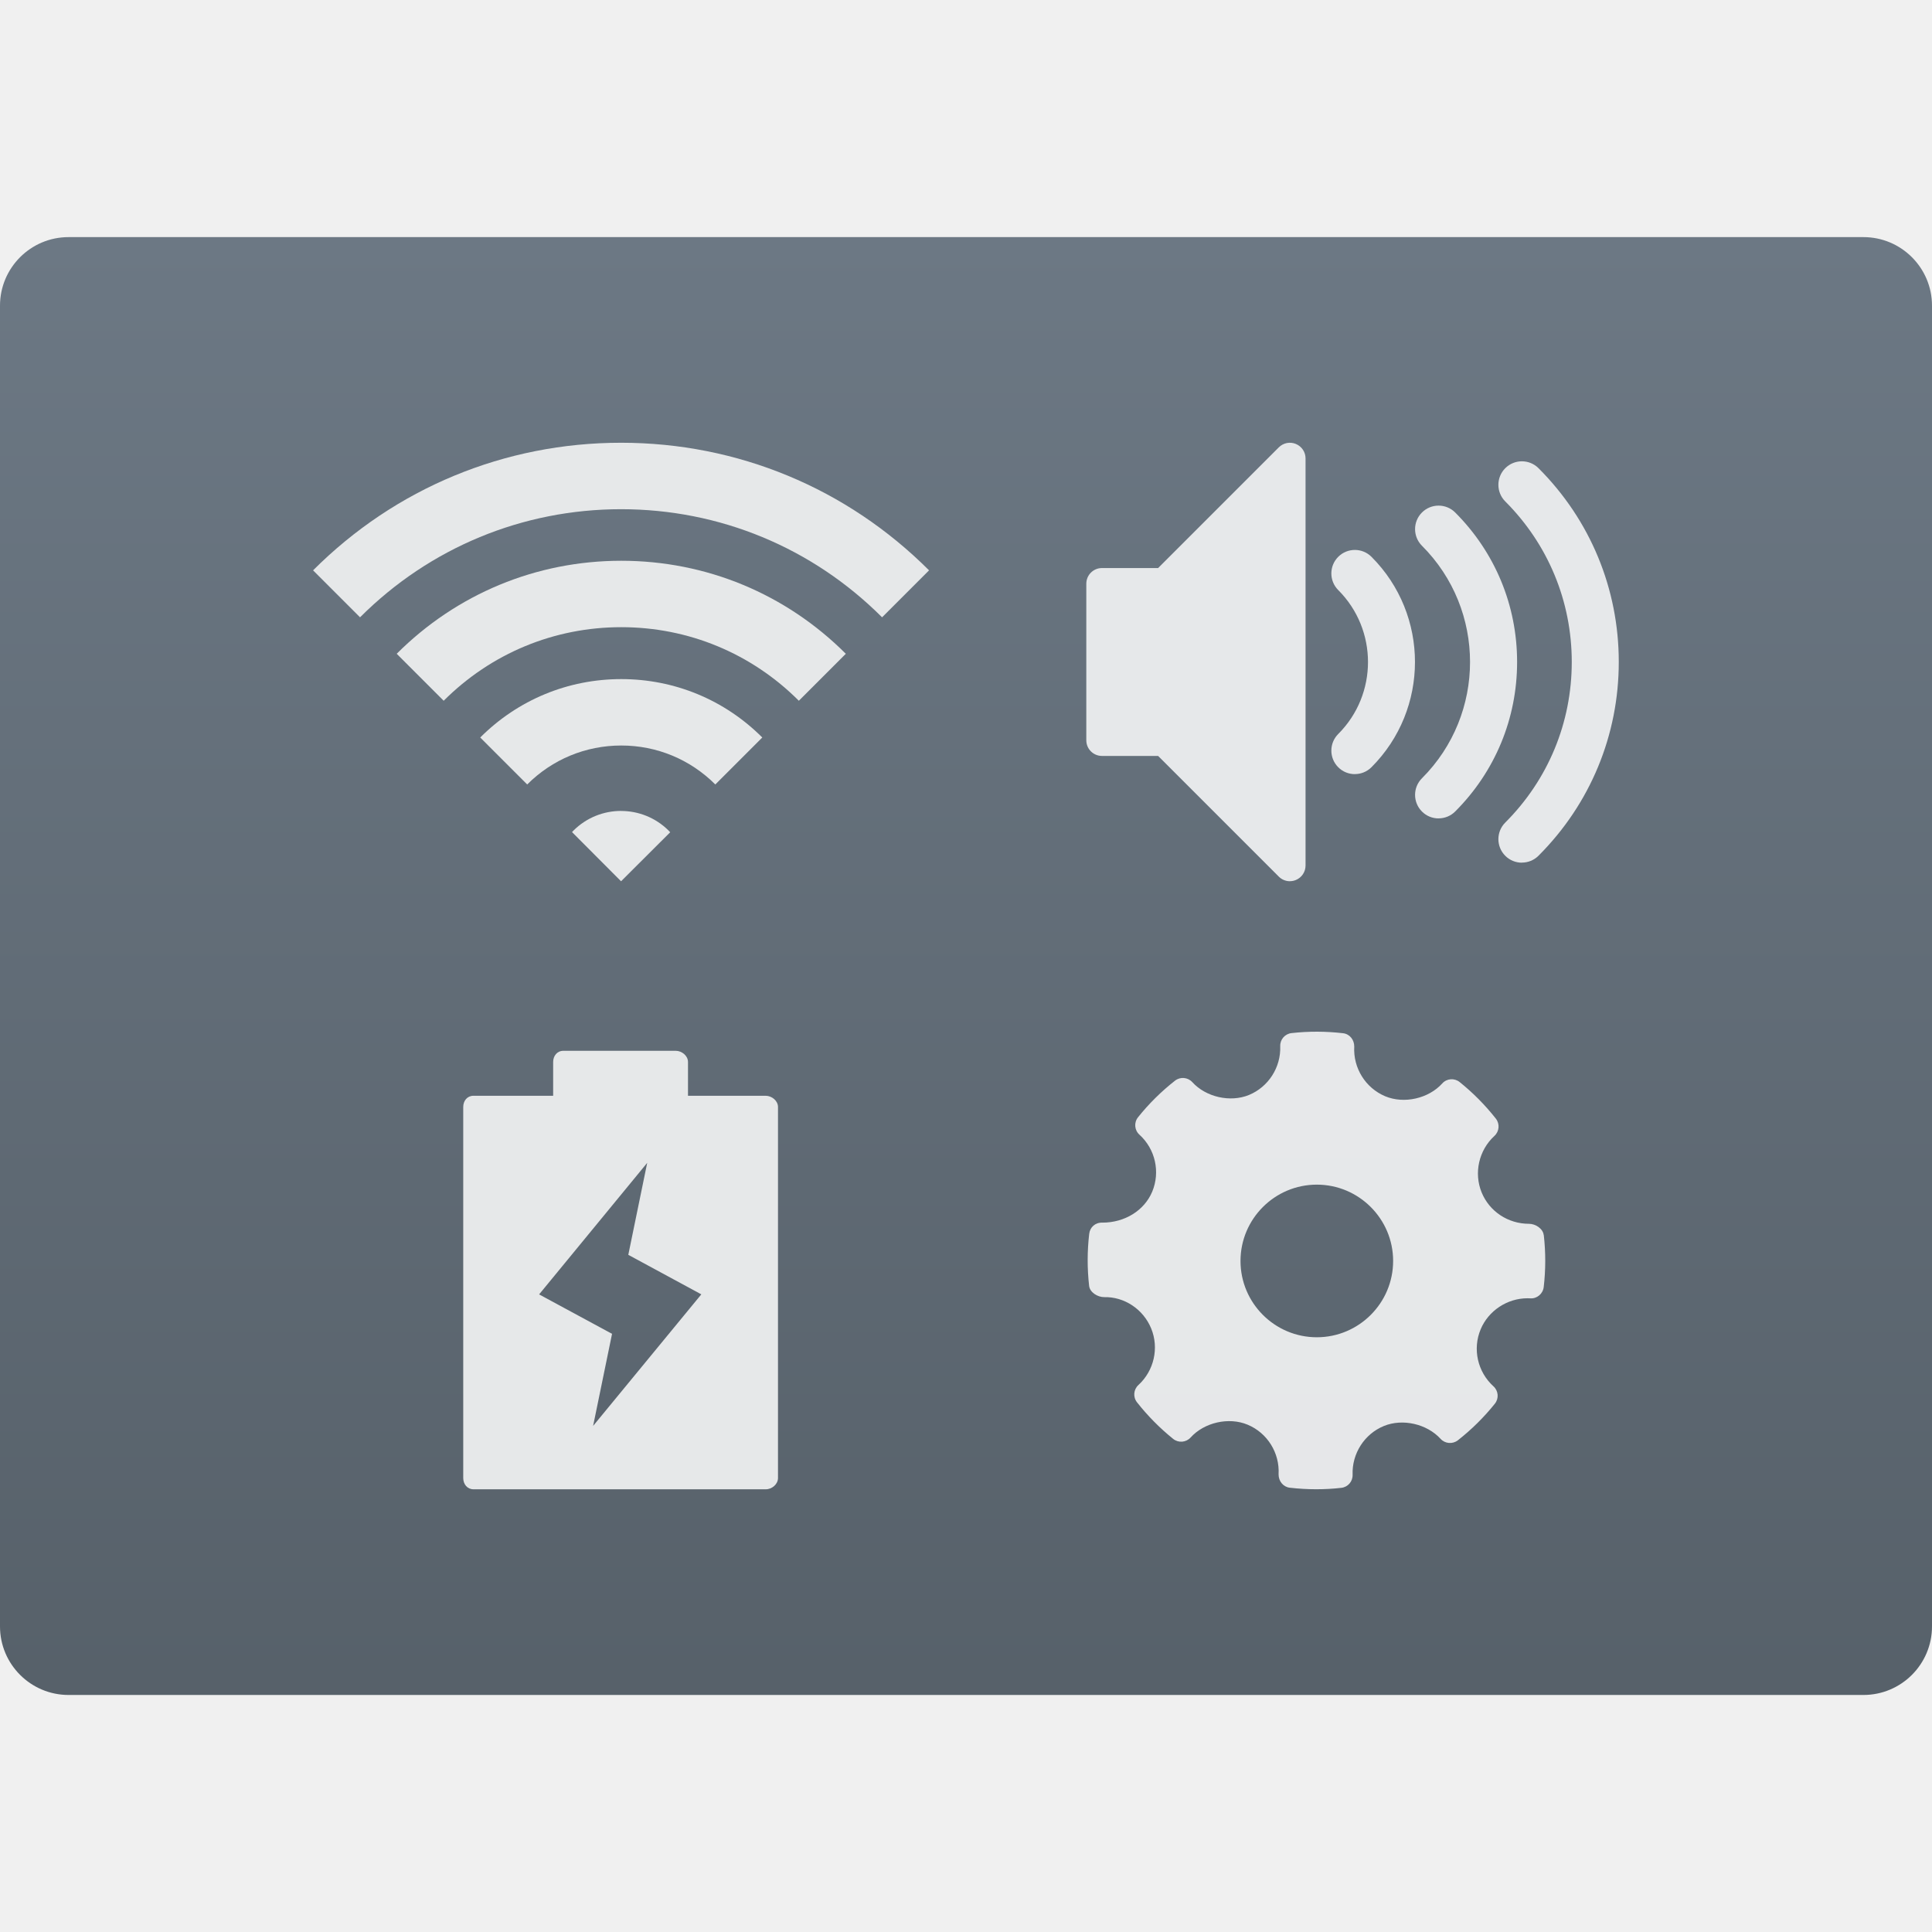
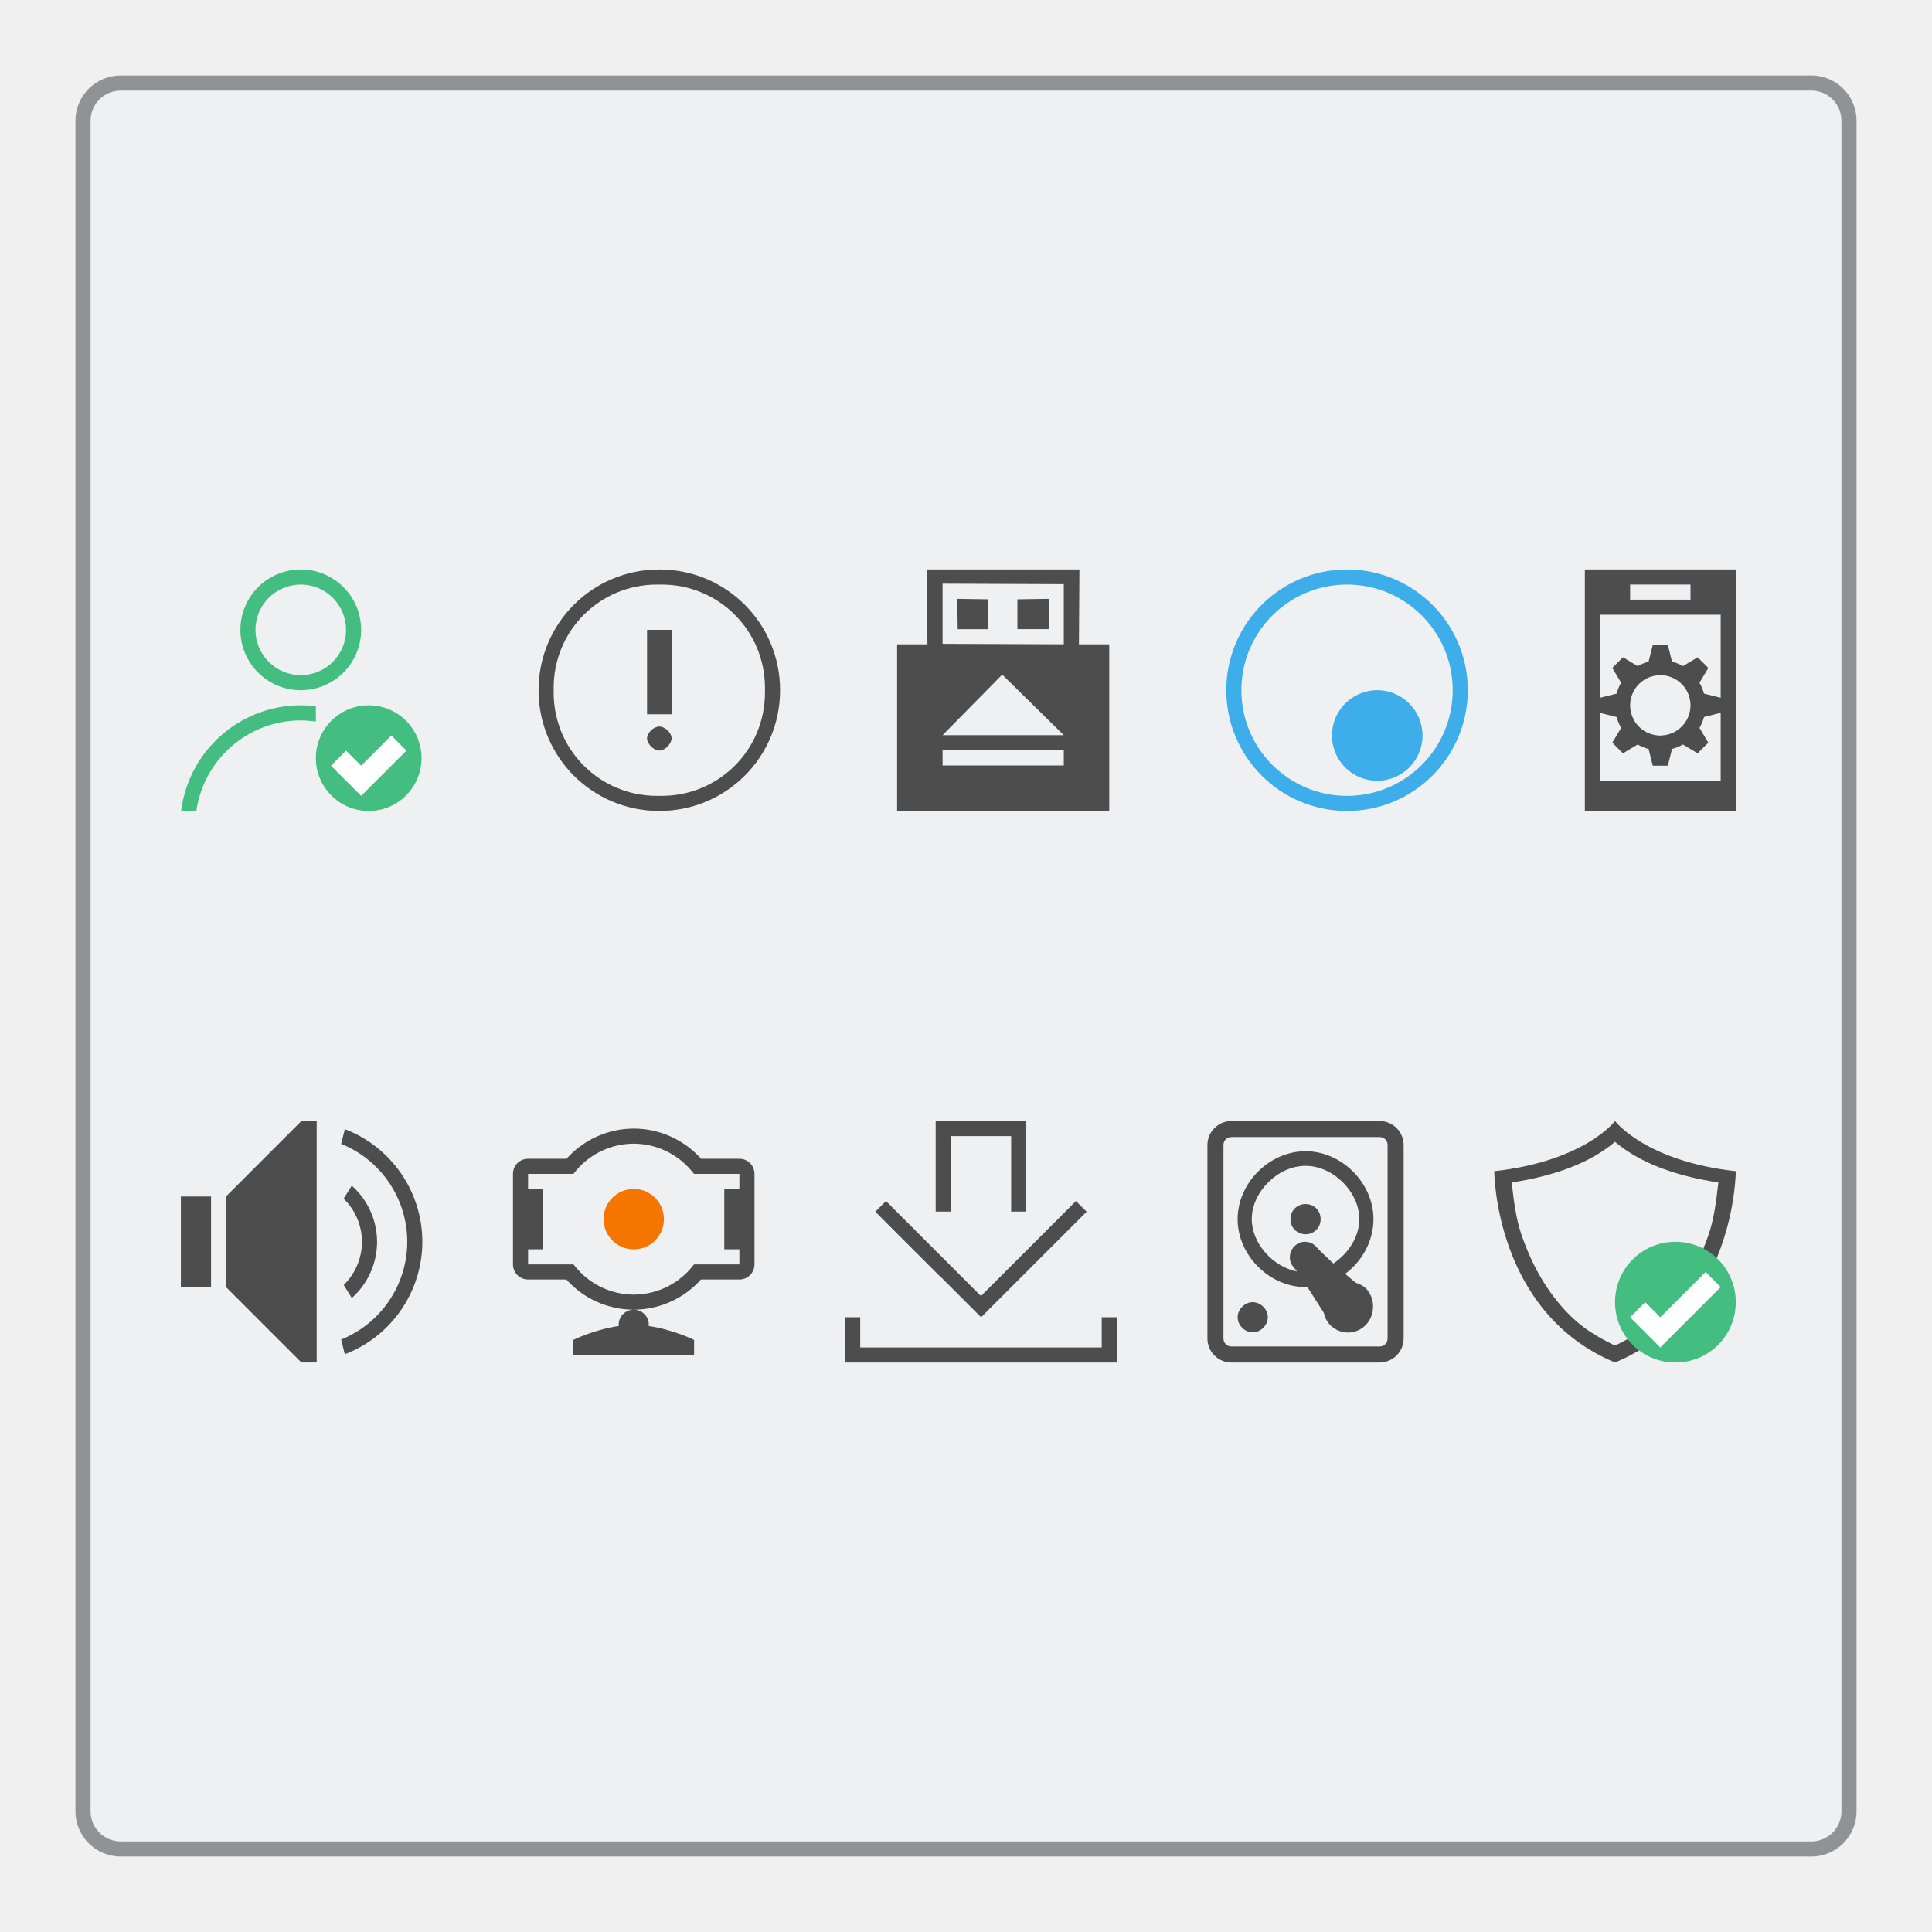
- <svg xmlns="http://www.w3.org/2000/svg" viewBox="0 0 48 48">
-   <defs>
-     <linearGradient id="0" y1="542.8" x2="0" y2="507.8" gradientUnits="userSpaceOnUse" gradientTransform="matrix(1.09091 0 0 1.06528-409.1-532.21)">
-       <stop stop-color="#566069" />
-       <stop offset="1" stop-color="#6c7884" />
-     </linearGradient>
+ <svg xmlns="http://www.w3.org/2000/svg" viewBox="0 0 256 256">
+   <defs id="defs4">
+     <style id="current-color-scheme" type="text/css">
+       .ColorScheme-Text {
+         color:#4d4d4d;
+       }
+       .ColorScheme-Background {
+         color:#eff0f1;
+       }
+       .ColorScheme-Highlight {
+         color:#3daee9;
+       }
+       .ColorScheme-ViewText {
+         color:#31363b;
+       }
+       .ColorScheme-ViewBackground {
+         color:#fcfcfc;
+       }
+       .ColorScheme-ViewHover {
+         color:#93cee9;
+       }
+       .ColorScheme-ViewFocus{
+         color:#3daee9;
+       }
+       .ColorScheme-ButtonText {
+         color:#31363b;
+       }
+       .ColorScheme-ButtonBackground {
+         color:#eff0f1;
+       }
+       .ColorScheme-ButtonHover {
+         color:#93cee9;
+       }
+       .ColorScheme-ButtonFocus{
+         color:#3daee9;
+       }
+       </style>
  </defs>
-   <g transform="translate(-12.61-2.847)">
-     <rect width="48" height="36.22" x="12.61" y="8.738" fill="url(#0)" rx="1.704" />
-     <path d="m50.963 33.532c-.018-.16-.204-.28-.365-.28-.521 0-.983-.306-1.177-.779-.198-.484-.07-1.049.318-1.405.122-.112.137-.299.035-.429-.267-.339-.57-.644-.9-.909-.13-.104-.32-.09-.432.035-.339.375-.947.515-1.418.318-.489-.206-.798-.702-.768-1.234.001-.167-.112-.313-.279-.332-.425-.049-.853-.051-1.279-.003-.165.018-.287.16-.281.325.019.527-.294 1.014-.778 1.213-.465.19-1.069.052-1.407-.32-.112-.122-.299-.138-.429-.036-.341.267-.65.573-.919.909-.105.131-.089.32.034.432.396.358.523.928.318 1.418-.196.467-.681.768-1.237.768-.18-.006-.309.115-.328.279-.05.427-.051.862-.002 1.293.018.16.21.279.373.279.495-.013.97.294 1.169.779.199.484.071 1.049-.318 1.405-.122.112-.137.298-.035.428.264.336.567.642.899.91.13.105.32.09.433-.034.34-.376.949-.515 1.417-.319.491.205.799.701.769 1.234-.001.167.113.313.279.332.217.025.436.038.655.038.208 0 .416-.011.624-.035.165-.018.287-.16.281-.325-.019-.527.294-1.014.778-1.212.468-.191 1.069-.051 1.408.32.112.122.298.137.429.036.34-.267.649-.572.919-.909.105-.13.09-.32-.034-.432-.396-.358-.524-.928-.318-1.418.193-.461.66-.77 1.163-.77l.07.002c.163.013.313-.112.333-.279.05-.427.051-.862.002-1.293m-5.639 2.539c-1.045 0-1.896-.85-1.896-1.896 0-1.045.85-1.896 1.896-1.896 1.045 0 1.896.85 1.896 1.896 0 1.045-.85 1.896-1.896 1.896" fill="#fff" fill-rule="evenodd" fill-opacity=".847" stroke-width="1.317" />
-     <g fill="#e6e8e9">
-       <path d="m28.04 13.847c-2.891 0-5.608 1.126-7.652 3.17l1.167 1.167c1.732-1.732 4.04-2.686 6.485-2.686 2.45 0 4.753.954 6.485 2.686l1.167-1.167c-2.044-2.044-4.761-3.17-7.652-3.17" />
-       <path d="m22.466 19.09l1.167 1.167c1.178-1.178 2.745-1.828 4.412-1.828 1.667 0 3.233.649 4.412 1.828l1.167-1.167c-1.49-1.49-3.471-2.311-5.579-2.311-2.108 0-4.089.821-5.579 2.311" />
-       <path d="m24.541 21.17l1.167 1.167c.624-.624 1.454-.968 2.337-.968.883 0 1.712.344 2.337.968l1.167-1.167c-.936-.936-2.18-1.451-3.504-1.451-1.324 0-2.568.515-3.504 1.451" />
-       <path d="m28.04 22.994c-.429 0-.858.164-1.185.491-.011.011-.022.023-.033.035l1.218 1.222 1.221-1.218c-.012-.013-.024-.026-.036-.038-.327-.327-.756-.491-1.185-.491" />
-       <path d="m26.607 28.954c-.154 0-.254.124-.254.278v.839h-1.98c-.154 0-.254.124-.254.278v7.543 1.676c0 .154.101.28.255.28h7.262c.154 0 .303-.126.303-.28v-1.676-7.543c0-.154-.153-.278-.307-.278h-1.929v-.839c0-.154-.151-.278-.305-.278h-2.793m2.085 2.782l-.47 2.287 1.814.982-2.688 3.268.47-2.287-1.812-.98 2.686-3.269" />
-     </g>
-     <g fill="#e6e8ea">
-       <path d="m50.42 24.28c-.149 0-.299-.057-.412-.171-.228-.228-.228-.598 0-.826 1.065-1.065 1.652-2.482 1.652-3.989 0-1.507-.587-2.923-1.652-3.989-.228-.228-.228-.598 0-.826.228-.228.598-.228.826 0 1.286 1.286 1.994 2.996 1.994 4.814 0 1.818-.708 3.528-1.994 4.814-.114.114-.263.171-.412.171z" />
-       <path d="m48.35 23.18c-.149 0-.299-.057-.412-.171-.228-.228-.228-.598 0-.826 1.593-1.593 1.593-4.185 0-5.777-.228-.228-.228-.598 0-.826.228-.228.598-.228.826 0 .992.992 1.538 2.311 1.538 3.714 0 1.403-.546 2.722-1.538 3.714-.114.114-.263.171-.412.171" />
-       <path d="m46.27 22.08c-.149 0-.299-.057-.412-.171-.228-.228-.228-.598 0-.826.986-.986.986-2.59 0-3.576-.228-.228-.228-.598 0-.826.228-.228.598-.228.826 0 1.441 1.441 1.441 3.785 0 5.227-.114.114-.263.171-.412.171" />
-       <path d="m44.657 24.741c-.101 0-.201-.04-.275-.114l-2.999-2.999h-1.395c-.215 0-.389-.174-.389-.389v-3.89c0-.215.174-.389.389-.389h1.395l2.999-2.999c.111-.111.279-.145.424-.084.146.061.24.202.24.359v10.115c0 .157-.095.3-.24.359-.048.02-.099.03-.149.03" />
-     </g>
-   </g>
+   <path style="fill:currentColor;fill-opacity:0.5;stroke:none" d="m 16,10 224,0 c 3.324,0 6,2.676 6,6 l 0,224 c 0,3.324 -2.676,6 -6,6 l -224,0 c -3.324,0 -6,-2.676 -6,-6 L 10,16 c 0,-3.324 2.676,-6 6,-6 z" class="ColorScheme-ButtonText" id="rect4240" />
+   <path style="fill:currentColor;fill-opacity:1;stroke:none" d="m 16,12 224,0 c 2.216,0 4,1.784 4,4 l 0,224 c 0,2.216 -1.784,4 -4,4 l -224,0 c -2.216,0 -4,-1.784 -4,-4 L 12,16 c 0,-2.216 1.784,-4 4,-4 z" class="ColorScheme-Background" id="rect4238" />
+   <path style="fill:currentColor;fill-opacity:1;stroke:none" class="ColorScheme-Text" d="m 87.363,75.457 c -8.864,0 -16,7.136 -16,16 0,8.864 7.136,16 16,16 8.864,0 16,-7.136 16,-16 0,-8.864 -7.136,-16 -16,-16 z m 35.463,0 0.062,9.914 -4.016,0 0,22.086 28.109,0 0,-22.086 -4.016,0 0.062,-9.914 -20.203,0 z m 87.174,0 0,32 20,0 0,-32 -20,0 z m -85.104,1.883 16.062,0.062 0,7.969 -16.062,-0.062 0,-7.969 z m -37.846,0.117 0.625,0 c 7.586,0 13.687,6.101 13.687,13.688 l 0,0.625 c 0,7.586 -6.101,13.687 -13.687,13.687 l -0.625,0 c -7.586,0 -13.688,-6.101 -13.688,-13.687 l 0,-0.625 c 0,-7.586 6.101,-13.688 13.688,-13.688 z m 128.949,0 8,0 0,2 -8,0 0,-2 z m -89.158,1.891 0.062,4.016 4.016,0 0,-3.953 -4.078,-0.062 z m 12.172,0 -4.203,0.062 0,3.953 4.141,0 0.062,-4.016 z M 212,81.457 l 16,0 0,11 -2.215,-0.555 c -0.134,-0.504 -0.334,-0.989 -0.594,-1.441 l 1.172,-1.953 -1.414,-1.414 -1.953,1.172 c -0.453,-0.263 -0.939,-0.465 -1.445,-0.602 L 221,85.457 l -2,0 -0.555,2.215 c -0.504,0.134 -0.989,0.334 -1.441,0.594 l -1.953,-1.172 -1.414,1.414 1.172,1.953 c -0.263,0.453 -0.465,0.939 -0.602,1.445 L 212,92.457 l 0,-11 z m -126.262,2 0,11.188 3.25,0 0,-11.188 -3.25,0 z m 47.064,5.93 8.156,8.031 -16.062,0 7.906,-8.031 z M 220,89.457 c 0.133,-2e-4 0.266,-4.68e-4 0.398,0.02 0.132,0.02 0.264,0.033 0.395,0.059 0.132,0.028 0.262,0.062 0.391,0.102 0.127,0.04 0.252,0.087 0.375,0.137 0.123,0.052 0.243,0.108 0.359,0.172 0.117,0.064 0.23,0.136 0.34,0.211 0.111,0.076 0.218,0.156 0.32,0.242 0.102,0.086 0.2,0.178 0.293,0.273 0.092,0.094 0.179,0.194 0.262,0.297 0.084,0.106 0.162,0.215 0.234,0.328 0.072,0.112 0.139,0.228 0.199,0.348 0.059,0.118 0.113,0.24 0.16,0.363 0.049,0.124 0.092,0.251 0.129,0.379 0.035,0.128 0.064,0.259 0.086,0.391 0.022,0.132 0.038,0.265 0.047,0.398 0.008,0.094 0.012,0.188 0.012,0.281 1.2e-4,0.134 -0.006,0.266 -0.019,0.398 -0.014,0.132 -0.033,0.264 -0.059,0.395 -0.027,0.132 -0.061,0.262 -0.102,0.391 -0.039,0.128 -0.085,0.252 -0.137,0.375 -0.051,0.122 -0.109,0.243 -0.172,0.359 -0.065,0.116 -0.135,0.23 -0.211,0.34 -0.075,0.11 -0.156,0.218 -0.242,0.32 -0.086,0.102 -0.177,0.2 -0.273,0.293 -0.095,0.092 -0.194,0.18 -0.297,0.262 -0.105,0.084 -0.215,0.162 -0.328,0.234 -0.112,0.072 -0.229,0.137 -0.348,0.199 -0.118,0.06 -0.24,0.112 -0.363,0.16 -0.124,0.05 -0.251,0.093 -0.379,0.129 -0.129,0.034 -0.259,0.064 -0.391,0.086 -0.132,0.022 -0.265,0.037 -0.398,0.045 -0.056,0 -0.112,-4.68e-4 -0.168,0.02 l -0.273,0 c -0.08,-0.002 -0.159,4.68e-4 -0.238,-0.02 -0.132,-0.02 -0.264,-0.033 -0.395,-0.059 -0.132,-0.028 -0.262,-0.062 -0.391,-0.102 -0.127,-0.04 -0.252,-0.085 -0.375,-0.135 -0.123,-0.052 -0.242,-0.108 -0.359,-0.172 -0.117,-0.064 -0.23,-0.138 -0.34,-0.213 -0.111,-0.076 -0.218,-0.156 -0.32,-0.242 -0.06,-0.052 -0.119,-0.106 -0.176,-0.162 l -0.176,-0.178 c -0.071,-0.074 -0.138,-0.15 -0.203,-0.23 -0.084,-0.106 -0.162,-0.215 -0.234,-0.328 -0.072,-0.112 -0.139,-0.228 -0.199,-0.348 -0.059,-0.118 -0.113,-0.24 -0.16,-0.363 -0.049,-0.124 -0.092,-0.251 -0.129,-0.379 -0.035,-0.128 -0.064,-0.259 -0.086,-0.391 -0.022,-0.132 -0.038,-0.265 -0.047,-0.398 -0.008,-0.094 -0.012,-0.188 -0.012,-0.281 -1.2e-4,-0.132 0.006,-0.266 0.019,-0.398 0.012,-0.132 0.033,-0.264 0.059,-0.395 0.027,-0.132 0.061,-0.262 0.102,-0.391 0.039,-0.128 0.085,-0.252 0.137,-0.375 0.051,-0.122 0.109,-0.243 0.172,-0.359 0.065,-0.116 0.135,-0.23 0.211,-0.34 0.075,-0.11 0.156,-0.218 0.242,-0.32 0.086,-0.102 0.177,-0.2 0.273,-0.293 0.095,-0.092 0.194,-0.18 0.297,-0.262 0.105,-0.084 0.215,-0.162 0.328,-0.234 0.112,-0.072 0.229,-0.137 0.348,-0.199 0.118,-0.06 0.24,-0.112 0.363,-0.16 0.124,-0.05 0.251,-0.091 0.379,-0.127 0.129,-0.036 0.259,-0.064 0.391,-0.086 0.132,-0.022 0.265,-0.039 0.398,-0.047 0.093,0 0.187,-0.02 0.281,-0.02 z m -8,5 2.215,0.555 c 0.134,0.504 0.334,0.989 0.594,1.441 l -1.172,1.953 1.414,1.414 1.953,-1.172 c 0.453,0.263 0.939,0.465 1.445,0.602 L 219,101.457 l 2,0 0.555,-2.215 c 0.504,-0.134 0.989,-0.334 1.441,-0.594 l 1.953,1.172 1.414,-1.414 -1.172,-1.953 c 0.263,-0.453 0.465,-0.939 0.602,-1.445 L 228,94.457 l 0,7 0,2 -4,0 -8,0 -4,0 0,-2 0,-7 z m -124.637,1.812 c -0.736,0 -1.625,0.826 -1.625,1.562 0,0.736 0.889,1.625 1.625,1.625 0.736,0 1.625,-0.889 1.625,-1.625 0,-0.736 -0.889,-1.562 -1.625,-1.562 z m 37.533,3.156 16.062,0 0,2.008 -16.062,0 0,-2.008 z m -84.955,49.117 -9.977,9.98 0,0.019 0,2 0,8 0,2 0,0.019 9.977,9.98 2.023,0 0,-0.805 0,-30.391 0,-0.805 -2.023,0 z m 84.041,0 0,2 0,10 2,0 0,-10 8,0 0,10 2,0 0,-12 -12,0 z m 39.195,0 c -1.758,0 -3.188,1.429 -3.188,3.188 l 0,25.625 c 0,1.758 1.429,3.188 3.188,3.188 l 19.625,0 c 1.758,0 3.188,-1.429 3.188,-3.188 l 0,-25.625 c 0,-1.758 -1.429,-3.188 -3.188,-3.188 l -19.625,0 z m 50.822,0 c 0,0 -4,5.315 -16,6.648 0,0 0,18.668 16,25.352 16,-6.684 16,-25.352 16,-25.352 -12,-1.333 -16,-6.648 -16,-6.648 z m -130.027,1 a 12,12 0 0 0 -8.906,4 l -5.094,0 c -1.108,0 -2,0.892 -2,2 l 0,12 c 0,1.108 0.892,2 2,2 l 5.074,0 a 12,12 0 0 0 8.926,4 12,12 0 0 0 8.906,-4 l 5.094,0 c 1.108,0 2,-0.892 2,-2 l 0,-12 c 0,-1.108 -0.892,-2 -2,-2 l -5.074,0 a 12,12 0 0 0 -8.926,-4 z m 0,24 c -1.108,0 -2,0.892 -2,2 0,0.056 0.027,0.104 0.031,0.16 -3.243,0.462 -6.031,1.84 -6.031,1.84 l 0,2 16,0 0,-2 c 0,0 -2.788,-1.378 -6.031,-1.84 0.005,-0.056 0.031,-0.104 0.031,-0.16 0,-1.108 -0.892,-2 -2,-2 z m -38.277,-23.926 -0.488,1.953 A 14,14 0 0 1 53.965,164.543 14,14 0 0 1 45.203,177.5 l 0.488,1.949 A 16,16 0 0 0 55.965,164.543 16,16 0 0 0 45.695,149.617 Z m 117.482,1.051 19.625,0 c 0.604,0 1.062,0.458 1.062,1.062 l 0,25.625 c 0,0.604 -0.458,1.062 -1.062,1.062 l -19.625,0 c -0.604,0 -1.062,-0.458 -1.062,-1.062 l 0,-25.625 c 0,-0.604 0.458,-1.062 1.062,-1.062 z M 214,151.297 c 3.174,2.689 7.754,4.484 13.691,5.387 -0.323,2.89 -0.632,5.066 -1.379,7.168 -1.57,4.418 -3.401,7.106 -5.043,9.039 -2.544,2.995 -4.855,4.208 -7.27,5.414 -2.414,-1.206 -4.725,-2.419 -7.27,-5.414 -1.642,-1.933 -3.473,-4.621 -5.043,-9.039 -0.747,-2.102 -1.056,-4.278 -1.379,-7.168 5.937,-0.903 10.517,-2.697 13.691,-5.387 z m -130.027,0.246 a 10,10 0 0 1 6.184,2.168 10,10 0 0 1 0.398,0.328 10,10 0 0 1 0.367,0.344 10,10 0 0 1 0.367,0.375 10,10 0 0 1 0.355,0.402 10,10 0 0 1 0.312,0.383 l 2.395,0 3.621,0 0,2 -2,0 0,8 2,0 0,2 -3.625,0 -2.391,0 a 10,10 0 0 1 -2.004,2 10,10 0 0 1 -5.98,2 10,10 0 0 1 -6.184,-2.168 10,10 0 0 1 -0.398,-0.328 10,10 0 0 1 -0.367,-0.344 10,10 0 0 1 -0.367,-0.375 10,10 0 0 1 -0.355,-0.402 10,10 0 0 1 -0.312,-0.383 l -2.395,0 -3.621,0 0,-2 2,0 0,-8 -2,0 0,-2 3.625,0 2.391,0 a 10,10 0 0 1 0.641,-0.77 10,10 0 0 1 1.363,-1.23 10,10 0 0 1 5.98,-2 z m 89.018,1 c -4.791,0 -9,4.202 -9,9 0,4.798 4.209,9 9,9 0.082,0 0.169,0.002 0.25,0 0.732,1.141 1.455,2.298 2.188,3.438 0.004,0.016 -0.004,0.046 0,0.062 0.123,0.486 0.337,0.97 0.688,1.375 1.203,1.393 3.312,1.548 4.688,0.312 1.375,-1.236 1.517,-3.482 0.312,-4.875 -0.388,-0.449 -0.926,-0.693 -1.438,-0.875 -0.514,-0.381 -0.963,-0.795 -1.438,-1.188 2.254,-1.661 3.75,-4.359 3.75,-7.25 0,-4.798 -4.209,-9 -9,-9 z m 0,1.938 c 3.661,0 7.125,3.447 7.125,7.062 0,2.324 -1.451,4.556 -3.438,5.875 -0.781,-0.723 -1.528,-1.424 -2.312,-2.25 -0.35,-0.405 -0.875,-0.601 -1.375,-0.625 -0.5,-0.024 -0.965,0.132 -1.375,0.5 -0.819,0.736 -0.95,2.002 -0.25,2.812 0.167,0.213 0.342,0.41 0.5,0.625 -3.201,-0.63 -6,-3.71 -6,-6.938 0,-3.616 3.464,-7.062 7.125,-7.062 z m -126.377,2.625 -1.078,1.723 a 8,8 0 0 1 2.43,5.715 8,8 0 0 1 -2.422,5.723 l 1.078,1.727 a 10,10 0 0 0 3.344,-7.449 10,10 0 0 0 -3.352,-7.438 z m -22.648,1.438 0,2 0,8 0,2 4,0 0,-2 0,-8 0,-2 -4,0 z m 93.432,0.602 -1.414,1.414 8.586,8.586 0.016,-0.016 5.414,5.414 5.398,-5.398 8.586,-8.586 -1.414,-1.414 -8.586,8.586 -4,4 -4,-4 -8.586,-8.586 z m 55.594,0.398 c -1.106,0 -2.001,0.85 -2,2 9.8e-4,1.149 0.895,2 2,2 1.105,0 1.999,-0.851 2,-2 9.8e-4,-1.15 -0.894,-2 -2,-2 z m -7,13 c -1.047,0 -2.001,0.939 -2,2 7.8e-4,1.06 0.954,2 2,2 1.046,0 1.999,-0.94 2,-2 7.8e-4,-1.061 -0.953,-2 -2,-2 z m -54.008,2 0,4 0,2 2,0 34,0 0,-2 0,-4 -2,0 0,4 -32,0 0,-4 -2,0 z" id="rect4403" />
+   <circle r="4" cy="161.543" cx="83.973" id="path4147" style="color:#000000;display:inline;overflow:visible;visibility:visible;opacity:1;fill:#f67400;fill-opacity:1;fill-rule:nonzero;stroke:none;stroke-width:3;stroke-linecap:round;stroke-linejoin:round;stroke-miterlimit:4;stroke-dasharray:none;stroke-opacity:1;marker:none;enable-background:accumulate" />
+   <path style="fill:currentColor;fill-opacity:1;stroke:none" d="m 178.491,75.457 c -8.837,0 -16,7.163 -16,16 0,8.837 7.163,16 16,16 8.837,0 16,-7.163 16,-16 0,-8.837 -7.163,-16 -16,-16 z m 0,2 c 7.732,0 14,6.268 14,14 0,7.732 -6.268,14 -14,14 -7.732,0 -14,-6.268 -14,-14 0,-7.732 6.268,-14 14,-14 z m 4,14 c -3.314,0 -6,2.686 -6,6 0,3.314 2.686,6 6,6 3.314,0 6,-2.686 6,-6 0,-3.314 -2.686,-6 -6,-6 z" id="path3787" class="ColorScheme-Highlight" />
+   <path style="opacity:1;fill:#43be80;fill-opacity:1;stroke:none" d="m 39.855,75.457 a 8,8 0 0 0 -8,8 8,8 0 0 0 8,8 8,8 0 0 0 8,-8 8,8 0 0 0 -8,-8 z m 0,2 a 6,6 0 0 1 6,6 6,6 0 0 1 -6,6 6,6 0 0 1 -6,-6 6,6 0 0 1 6,-6 z m 0,16 A 16,16 0 0 0 24,107.457 l 2.016,0 a 14,14 0 0 1 13.84,-12 14,14 0 0 1 2,0.16 l 0,-2.02 a 16,16 0 0 0 -2,-0.141 z m 9,0 a 7,7 0 0 0 -7,7 7,7 0 0 0 7,7 7,7 0 0 0 7,-7 7,7 0 0 0 -7,-7 z M 222,164.543 c -4.432,0 -8,3.568 -8,8 0,4.432 3.568,8 8,8 4.432,0 8,-3.568 8,-8 0,-4.432 -3.568,-8 -8,-8 z" id="path4149" />
+   <path style="fill:#ffffff;fill-rule:evenodd;stroke:none;stroke-width:1px;stroke-linecap:butt;stroke-linejoin:miter;stroke-opacity:1" d="m 51.855,97.457 -4,4 -2,-2 -2,2 4,4 6,-6 -2,-2 z M 226,168.543 l -6,6 -2,-2 -2,2 2,2 2,2 8,-8 -2,-2 z" id="path4166" />
</svg>
